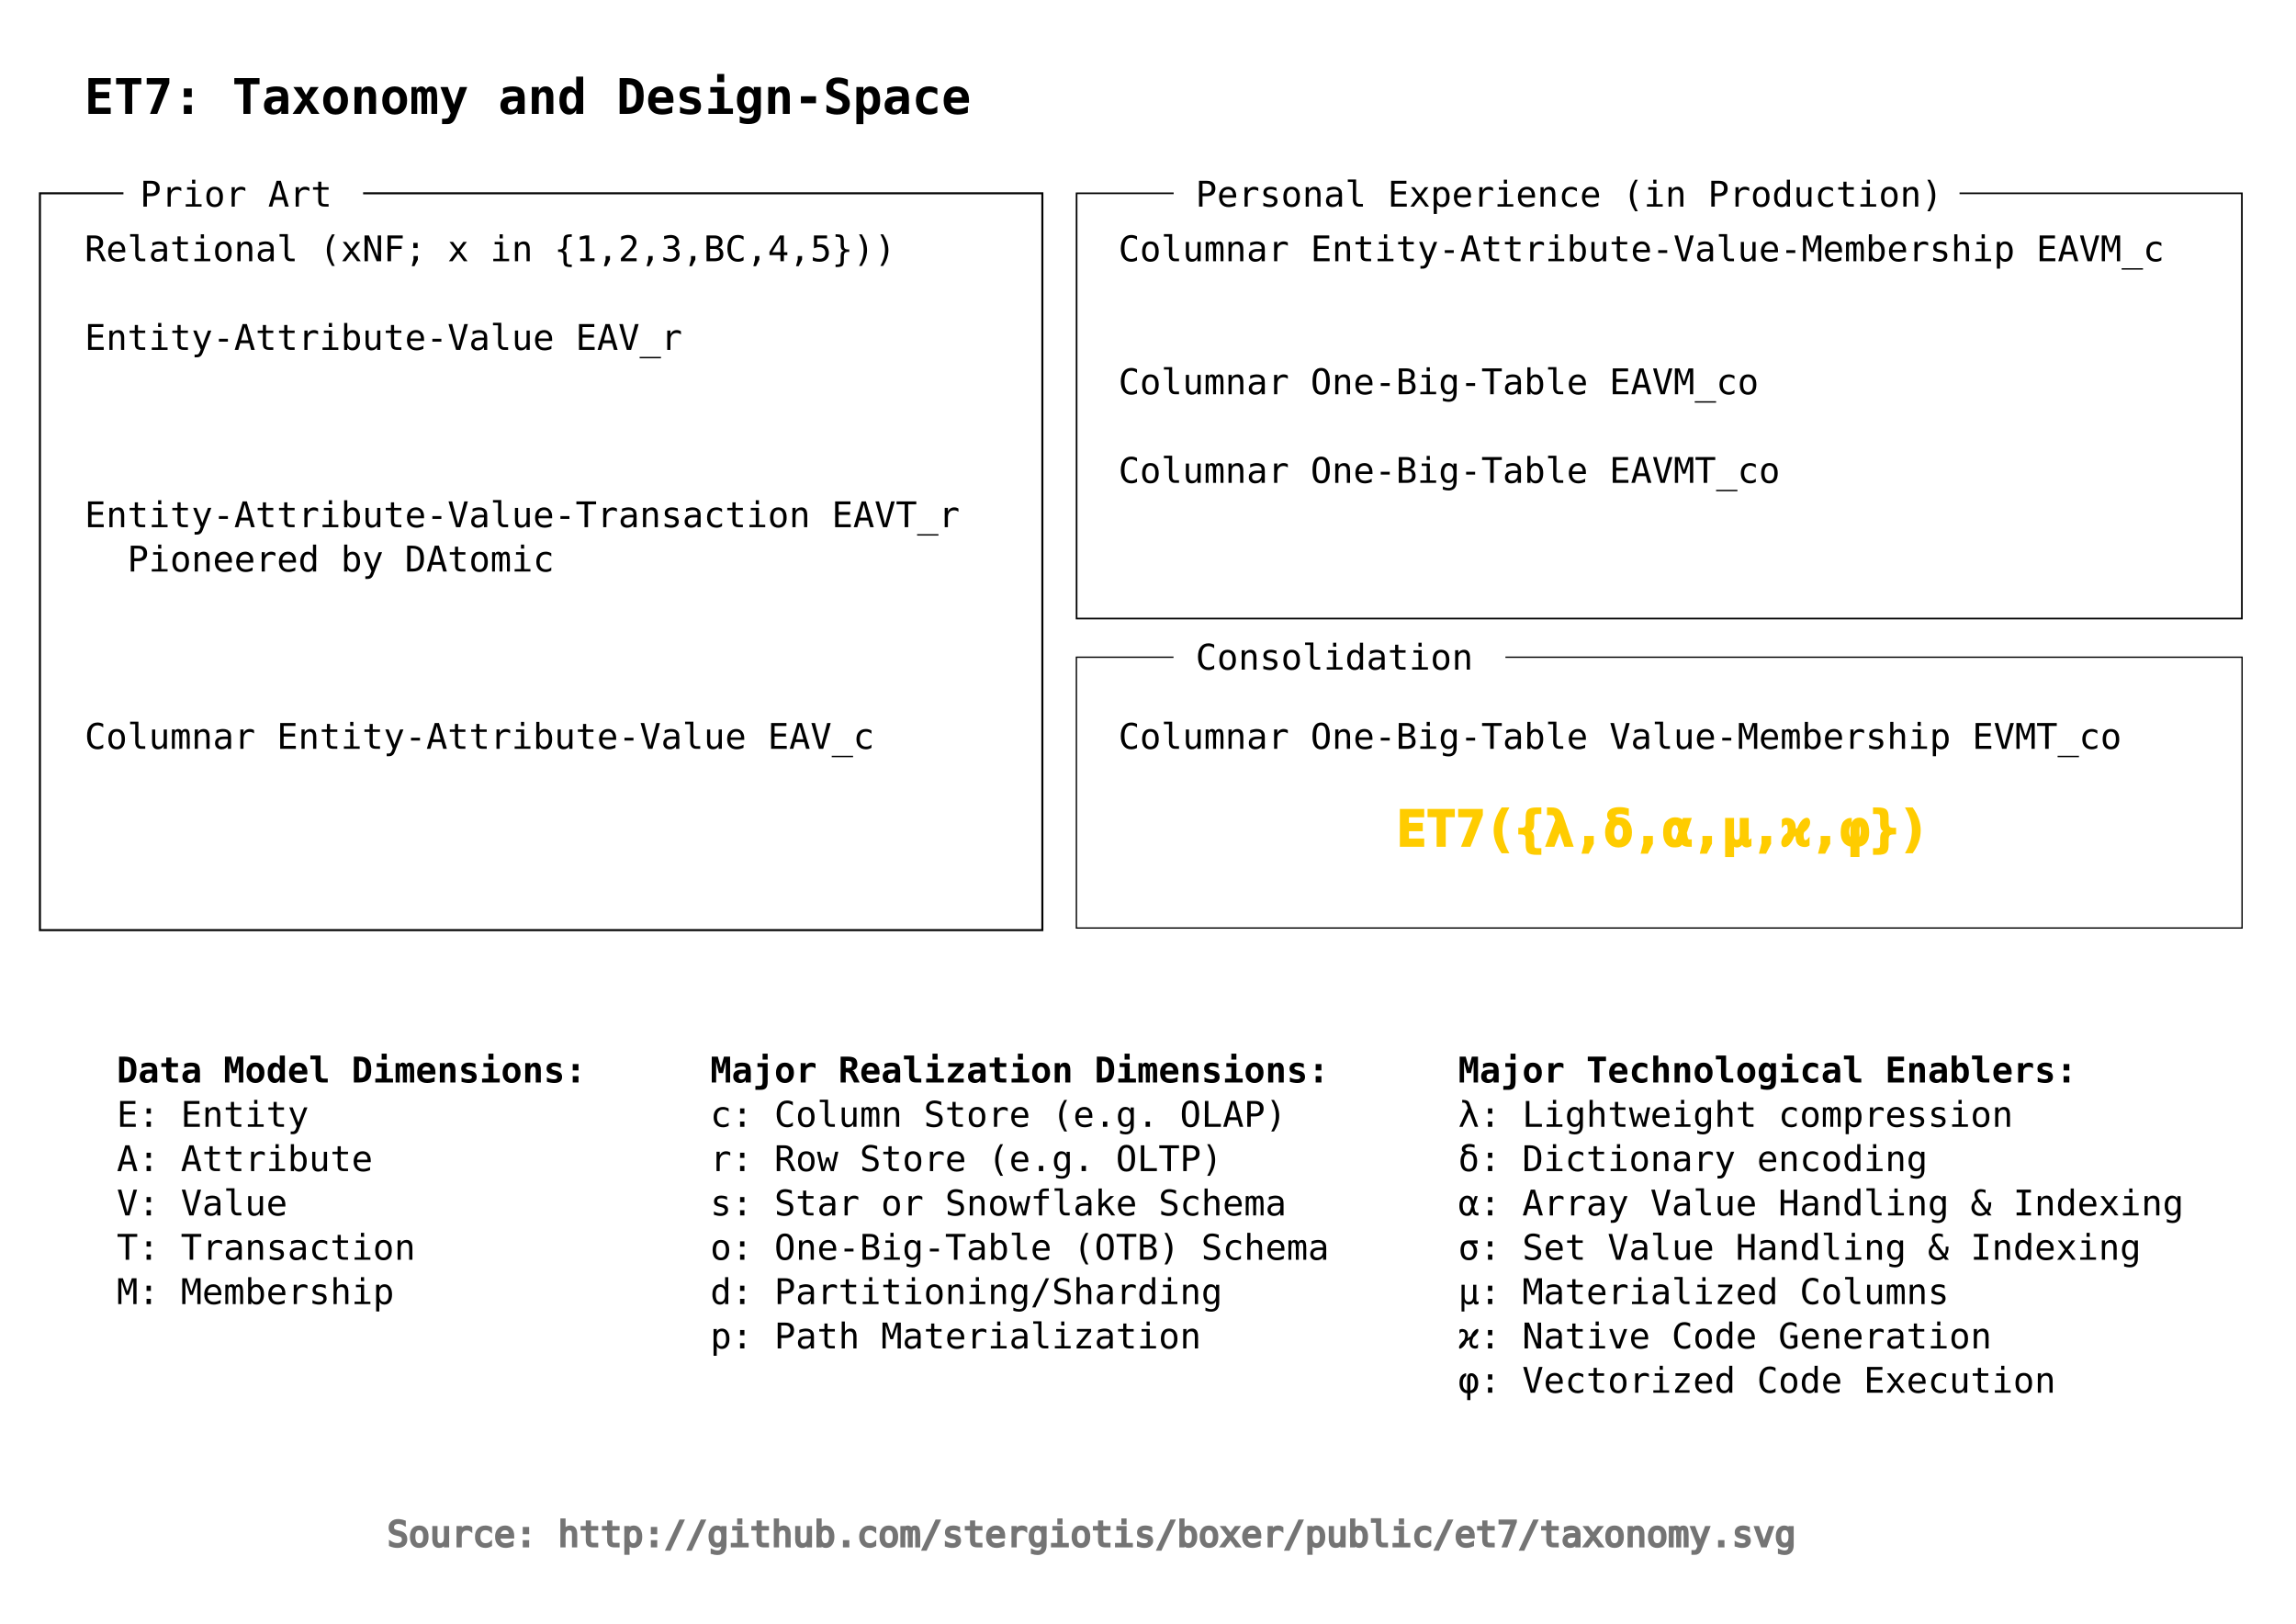
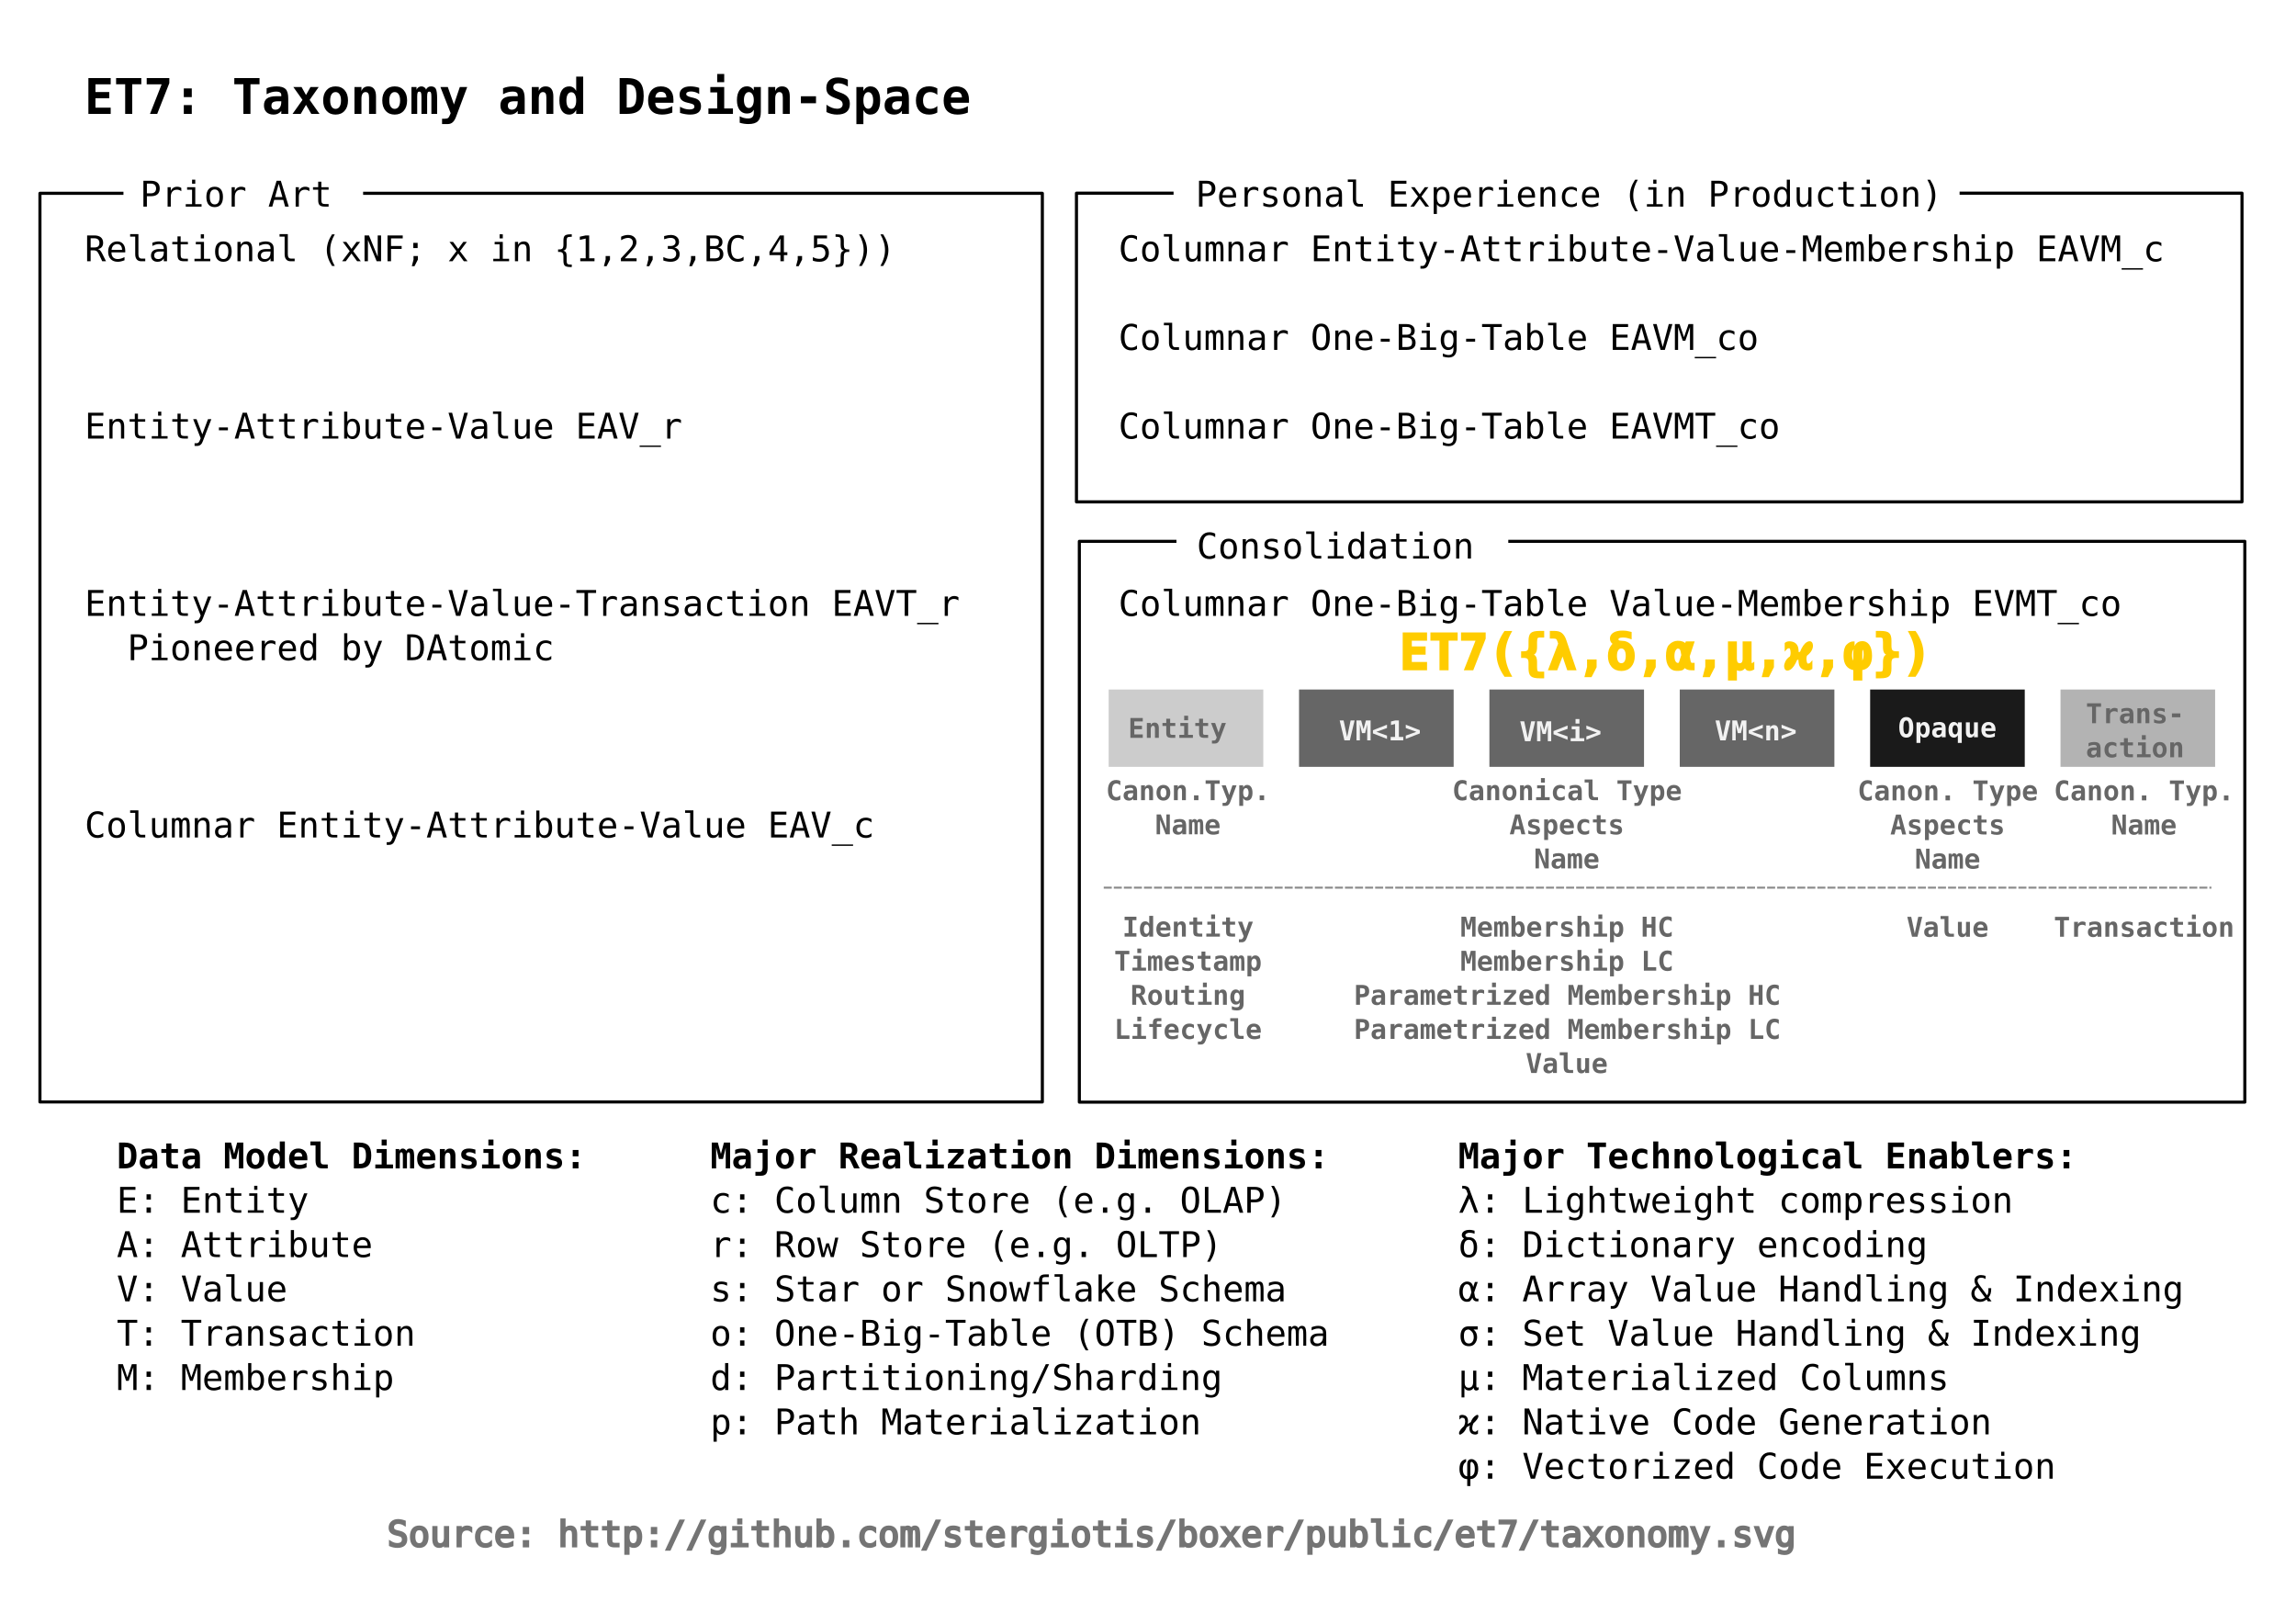
<svg xmlns="http://www.w3.org/2000/svg" width="297mm" height="210mm" viewBox="0 0 1122.52 793.701" version="1.1" id="svg1">
-   <defs id="defs1" />
+   <defs id="defs1">
+     <rect x="542.031" y="359.055" width="75.591" height="37.795" id="rect32" />
+     <rect x="542.031" y="359.055" width="75.591" height="37.795" id="rect21" />
+     <rect x="542.031" y="359.055" width="75.591" height="37.795" id="rect26" />
+     <rect x="542.031" y="359.055" width="75.591" height="37.795" id="rect27" />
+     <rect x="542.031" y="359.055" width="75.591" height="37.795" id="rect28" />
+     <rect x="542.031" y="359.055" width="75.591" height="37.795" id="rect29" />
+     <rect x="542.031" y="359.055" width="95.284" height="29.757" id="rect31" />
+     <rect x="542.031" y="359.055" width="75.591" height="37.795" id="rect33" />
+     <rect x="542.031" y="359.055" width="75.591" height="37.795" id="rect41" />
+     <rect x="542.031" y="359.055" width="75.591" height="37.795" id="rect46" />
+     <rect x="542.031" y="359.055" width="75.591" height="37.795" id="rect63" />
+     <rect x="542.031" y="359.055" width="75.591" height="37.795" id="rect67" />
+     <rect x="542.031" y="359.055" width="85.856" height="150.102" id="rect72" />
+     <rect x="542.031" y="359.055" width="272.333" height="174.288" id="rect73" />
+     <rect x="542.031" y="359.055" width="85.856" height="86.307" id="rect74" />
+     <rect x="542.031" y="359.055" width="272.333" height="121.313" id="rect75" />
+     <rect x="542.031" y="359.055" width="272.333" height="121.313" id="rect76" />
+   </defs>
  <g id="layer1">
    <text xml:space="preserve" style="font-size:24px;fill:#000000" x="41.246" y="55.668" id="text1">
      <tspan id="tspan1" x="41.246" y="55.668" style="font-style:normal;font-variant:normal;font-weight:bold;font-stretch:normal;font-size:24px;font-family:Monospace;-inkscape-font-specification:'Monospace Bold'">ET7: Taxonomy and Design-Space</tspan>
    </text>
    <text xml:space="preserve" style="font-size:17.333px;fill:#000000" x="41.392" y="127.71" id="text2">
      <tspan id="tspan2" x="41.392" y="127.71" style="font-style:normal;font-variant:normal;font-weight:normal;font-stretch:normal;font-size:17.333px;font-family:Monospace;-inkscape-font-specification:Monospace">Relational (xNF; x in {1,2,3,BC,4,5}))</tspan>
      <tspan x="41.392" y="149.377" style="font-style:normal;font-variant:normal;font-weight:normal;font-stretch:normal;font-size:17.333px;font-family:Monospace;-inkscape-font-specification:Monospace" id="tspan52" />
-       <tspan x="41.392" y="171.043" style="font-style:normal;font-variant:normal;font-weight:normal;font-stretch:normal;font-size:17.333px;font-family:Monospace;-inkscape-font-specification:Monospace" id="tspan53">Entity-Attribute-Value EAV_r</tspan>
-       <tspan x="41.392" y="192.71" style="font-style:normal;font-variant:normal;font-weight:normal;font-stretch:normal;font-size:17.333px;font-family:Monospace;-inkscape-font-specification:Monospace" id="tspan54" />
-       <tspan x="41.392" y="214.377" style="font-style:normal;font-variant:normal;font-weight:normal;font-stretch:normal;font-size:17.333px;font-family:Monospace;-inkscape-font-specification:Monospace" id="tspan55" />
-       <tspan x="41.392" y="236.043" style="font-style:normal;font-variant:normal;font-weight:normal;font-stretch:normal;font-size:17.333px;font-family:Monospace;-inkscape-font-specification:Monospace" id="tspan56" />
-       <tspan x="41.392" y="257.71" style="font-style:normal;font-variant:normal;font-weight:normal;font-stretch:normal;font-size:17.333px;font-family:Monospace;-inkscape-font-specification:Monospace" id="tspan57">Entity-Attribute-Value-Transaction EAVT_r</tspan>
-       <tspan x="41.392" y="279.377" style="font-style:normal;font-variant:normal;font-weight:normal;font-stretch:normal;font-size:17.333px;font-family:Monospace;-inkscape-font-specification:Monospace" id="tspan62">  Pioneered by DAtomic</tspan>
-       <tspan x="41.392" y="301.043" style="font-style:normal;font-variant:normal;font-weight:normal;font-stretch:normal;font-size:17.333px;font-family:Monospace;-inkscape-font-specification:Monospace" id="tspan58" />
-       <tspan x="41.392" y="322.71" style="font-style:normal;font-variant:normal;font-weight:normal;font-stretch:normal;font-size:17.333px;font-family:Monospace;-inkscape-font-specification:Monospace" id="tspan59" />
-       <tspan x="41.392" y="344.376" style="font-style:normal;font-variant:normal;font-weight:normal;font-stretch:normal;font-size:17.333px;font-family:Monospace;-inkscape-font-specification:Monospace" id="tspan60" />
-       <tspan x="41.392" y="366.043" style="font-style:normal;font-variant:normal;font-weight:normal;font-stretch:normal;font-size:17.333px;font-family:Monospace;-inkscape-font-specification:Monospace" id="tspan61">Columnar Entity-Attribute-Value EAV_c</tspan>
+       <tspan x="41.392" y="171.043" style="font-style:normal;font-variant:normal;font-weight:normal;font-stretch:normal;font-size:17.333px;font-family:Monospace;-inkscape-font-specification:Monospace" id="tspan4" />
+       <tspan x="41.392" y="192.71" style="font-style:normal;font-variant:normal;font-weight:normal;font-stretch:normal;font-size:17.333px;font-family:Monospace;-inkscape-font-specification:Monospace" id="tspan5" />
+       <tspan x="41.392" y="214.377" style="font-style:normal;font-variant:normal;font-weight:normal;font-stretch:normal;font-size:17.333px;font-family:Monospace;-inkscape-font-specification:Monospace" id="tspan53">Entity-Attribute-Value EAV_r</tspan>
+       <tspan x="41.392" y="236.043" style="font-style:normal;font-variant:normal;font-weight:normal;font-stretch:normal;font-size:17.333px;font-family:Monospace;-inkscape-font-specification:Monospace" id="tspan54" />
+       <tspan x="41.392" y="257.71" style="font-style:normal;font-variant:normal;font-weight:normal;font-stretch:normal;font-size:17.333px;font-family:Monospace;-inkscape-font-specification:Monospace" id="tspan55" />
+       <tspan x="41.392" y="279.377" style="font-style:normal;font-variant:normal;font-weight:normal;font-stretch:normal;font-size:17.333px;font-family:Monospace;-inkscape-font-specification:Monospace" id="tspan56" />
+       <tspan x="41.392" y="301.043" style="font-style:normal;font-variant:normal;font-weight:normal;font-stretch:normal;font-size:17.333px;font-family:Monospace;-inkscape-font-specification:Monospace" id="tspan57">Entity-Attribute-Value-Transaction EAVT_r</tspan>
+       <tspan x="41.392" y="322.71" style="font-style:normal;font-variant:normal;font-weight:normal;font-stretch:normal;font-size:17.333px;font-family:Monospace;-inkscape-font-specification:Monospace" id="tspan62">  Pioneered by DAtomic</tspan>
+       <tspan x="41.392" y="344.376" style="font-style:normal;font-variant:normal;font-weight:normal;font-stretch:normal;font-size:17.333px;font-family:Monospace;-inkscape-font-specification:Monospace" id="tspan58" />
+       <tspan x="41.392" y="366.043" style="font-style:normal;font-variant:normal;font-weight:normal;font-stretch:normal;font-size:17.333px;font-family:Monospace;-inkscape-font-specification:Monospace" id="tspan59" />
+       <tspan x="41.392" y="387.71" style="font-style:normal;font-variant:normal;font-weight:normal;font-stretch:normal;font-size:17.333px;font-family:Monospace;-inkscape-font-specification:Monospace" id="tspan60" />
+       <tspan x="41.392" y="409.376" style="font-style:normal;font-variant:normal;font-weight:normal;font-stretch:normal;font-size:17.333px;font-family:Monospace;-inkscape-font-specification:Monospace" id="tspan61">Columnar Entity-Attribute-Value EAV_c</tspan>
+       <tspan x="41.392" y="431.043" style="font-style:normal;font-variant:normal;font-weight:normal;font-stretch:normal;font-size:17.333px;font-family:Monospace;-inkscape-font-specification:Monospace" id="tspan7" />
+       <tspan x="41.392" y="452.709" style="font-style:normal;font-variant:normal;font-weight:normal;font-stretch:normal;font-size:17.333px;font-family:Monospace;-inkscape-font-specification:Monospace" id="tspan13" />
+       <tspan x="41.392" y="474.376" style="font-style:normal;font-variant:normal;font-weight:normal;font-stretch:normal;font-size:17.333px;font-family:Monospace;-inkscape-font-specification:Monospace" id="tspan14" />
    </text>
    <text xml:space="preserve" style="font-size:17.333px;fill:#000000" x="546.799" y="127.71" id="text6">
      <tspan id="tspan6" x="546.799" y="127.71" style="font-style:normal;font-variant:normal;font-weight:normal;font-stretch:normal;font-size:17.333px;font-family:Monospace;-inkscape-font-specification:Monospace">Columnar Entity-Attribute-Value-Membership EAVM_c</tspan>
-       <tspan x="546.799" y="149.377" style="font-style:normal;font-variant:normal;font-weight:normal;font-stretch:normal;font-size:17.333px;font-family:Monospace;-inkscape-font-specification:Monospace" id="tspan63" />
-       <tspan x="546.799" y="171.043" style="font-style:normal;font-variant:normal;font-weight:normal;font-stretch:normal;font-size:17.333px;font-family:Monospace;-inkscape-font-specification:Monospace" id="tspan64" />
-       <tspan x="546.799" y="192.71" style="font-style:normal;font-variant:normal;font-weight:normal;font-stretch:normal;font-size:17.333px;font-family:Monospace;-inkscape-font-specification:Monospace" id="tspan65">Columnar One-Big-Table EAVM_co</tspan>
-       <tspan x="546.799" y="214.377" style="font-style:normal;font-variant:normal;font-weight:normal;font-stretch:normal;font-size:17.333px;font-family:Monospace;-inkscape-font-specification:Monospace" id="tspan66" />
-       <tspan x="546.799" y="236.043" style="font-style:normal;font-variant:normal;font-weight:normal;font-stretch:normal;font-size:17.333px;font-family:Monospace;-inkscape-font-specification:Monospace" id="tspan68">Columnar One-Big-Table EAVMT_co</tspan>
-       <tspan x="546.799" y="257.71" style="font-style:normal;font-variant:normal;font-weight:normal;font-stretch:normal;font-size:17.333px;font-family:Monospace;-inkscape-font-specification:Monospace" id="tspan69" />
-       <tspan x="546.799" y="279.377" style="font-style:normal;font-variant:normal;font-weight:normal;font-stretch:normal;font-size:17.333px;font-family:Monospace;-inkscape-font-specification:Monospace" id="tspan70" />
-       <tspan x="546.799" y="301.043" style="font-style:normal;font-variant:normal;font-weight:normal;font-stretch:normal;font-size:17.333px;font-family:Monospace;-inkscape-font-specification:Monospace" id="tspan71" />
-       <tspan x="546.799" y="322.71" style="font-style:normal;font-variant:normal;font-weight:normal;font-stretch:normal;font-size:17.333px;font-family:Monospace;-inkscape-font-specification:Monospace" id="tspan72" />
-       <tspan x="546.799" y="344.376" style="font-style:normal;font-variant:normal;font-weight:normal;font-stretch:normal;font-size:17.333px;font-family:Monospace;-inkscape-font-specification:Monospace" id="tspan73" />
-       <tspan x="546.799" y="366.043" style="font-style:normal;font-variant:normal;font-weight:normal;font-stretch:normal;font-size:17.333px;font-family:Monospace;-inkscape-font-specification:Monospace" id="tspan67">Columnar One-Big-Table Value-Membership EVMT_co</tspan>
+       <tspan x="546.799" y="149.377" style="font-style:normal;font-variant:normal;font-weight:normal;font-stretch:normal;font-size:17.333px;font-family:Monospace;-inkscape-font-specification:Monospace" id="tspan64" />
+       <tspan x="546.799" y="171.043" style="font-style:normal;font-variant:normal;font-weight:normal;font-stretch:normal;font-size:17.333px;font-family:Monospace;-inkscape-font-specification:Monospace" id="tspan65">Columnar One-Big-Table EAVM_co</tspan>
+       <tspan x="546.799" y="192.71" style="font-style:normal;font-variant:normal;font-weight:normal;font-stretch:normal;font-size:17.333px;font-family:Monospace;-inkscape-font-specification:Monospace" id="tspan66" />
+       <tspan x="546.799" y="214.377" style="font-style:normal;font-variant:normal;font-weight:normal;font-stretch:normal;font-size:17.333px;font-family:Monospace;-inkscape-font-specification:Monospace" id="tspan68">Columnar One-Big-Table EAVMT_co</tspan>
+       <tspan x="546.799" y="236.043" style="font-style:normal;font-variant:normal;font-weight:normal;font-stretch:normal;font-size:17.333px;font-family:Monospace;-inkscape-font-specification:Monospace" id="tspan69" />
+       <tspan x="546.799" y="257.71" style="font-style:normal;font-variant:normal;font-weight:normal;font-stretch:normal;font-size:17.333px;font-family:Monospace;-inkscape-font-specification:Monospace" id="tspan70" />
+       <tspan x="546.799" y="279.377" style="font-style:normal;font-variant:normal;font-weight:normal;font-stretch:normal;font-size:17.333px;font-family:Monospace;-inkscape-font-specification:Monospace" id="tspan71" />
+       <tspan x="546.799" y="301.043" style="font-style:normal;font-variant:normal;font-weight:normal;font-stretch:normal;font-size:17.333px;font-family:Monospace;-inkscape-font-specification:Monospace" id="tspan3">Columnar One-Big-Table Value-Membership EVMT_co</tspan>
    </text>
-     <g id="g51" transform="translate(17.90073,6.271822)">
+     <g id="g51" transform="translate(17.90073,48.27182)">
      <text xml:space="preserve" style="font-style:normal;font-variant:normal;font-weight:bold;font-stretch:normal;font-size:17.333px;font-family:Monospace;-inkscape-font-specification:'Monospace Bold';fill:#000000" x="39.165" y="522.862" id="text8">
        <tspan id="tspan8" x="39.165" y="522.862">Data Model Dimensions:</tspan>
        <tspan x="39.165" y="544.529" id="tspan40" style="font-style:normal;font-variant:normal;font-weight:normal;font-stretch:normal;font-size:17.333px;font-family:Monospace;-inkscape-font-specification:Monospace">E: Entity</tspan>
        <tspan x="39.165" y="566.195" id="tspan9" style="font-style:normal;font-variant:normal;font-weight:normal;font-stretch:normal;font-size:17.333px;font-family:Monospace;-inkscape-font-specification:Monospace">A: Attribute</tspan>
        <tspan x="39.165" y="587.862" id="tspan10" style="font-style:normal;font-variant:normal;font-weight:normal;font-stretch:normal;font-size:17.333px;font-family:Monospace;-inkscape-font-specification:Monospace">V: Value</tspan>
        <tspan x="39.165" y="609.529" id="tspan11" style="font-style:normal;font-variant:normal;font-weight:normal;font-stretch:normal;font-size:17.333px;font-family:Monospace;-inkscape-font-specification:Monospace">T: Transaction</tspan>
        <tspan x="39.165" y="631.195" id="tspan12" style="font-style:normal;font-variant:normal;font-weight:normal;font-stretch:normal;font-size:17.333px;font-family:Monospace;-inkscape-font-specification:Monospace">M: Membership</tspan>
      </text>
      <text xml:space="preserve" style="font-style:normal;font-variant:normal;font-weight:bold;font-stretch:normal;font-size:17.333px;font-family:Monospace;-inkscape-font-specification:'Monospace Bold';fill:#000000" x="329.345" y="522.862" id="text17">
        <tspan x="329.345" y="522.862" id="tspan17">Major Realization Dimensions:</tspan>
        <tspan x="329.345" y="544.529" id="tspan39" style="font-style:normal;font-variant:normal;font-weight:normal;font-stretch:normal;font-size:17.333px;font-family:Monospace;-inkscape-font-specification:Monospace">c: Column Store (e.g. OLAP)</tspan>
        <tspan x="329.345" y="566.195" id="tspan21" style="font-style:normal;font-variant:normal;font-weight:normal;font-stretch:normal;font-size:17.333px;font-family:Monospace;-inkscape-font-specification:Monospace">r: Row Store (e.g. OLTP)</tspan>
        <tspan x="329.345" y="587.862" id="tspan22" style="font-style:normal;font-variant:normal;font-weight:normal;font-stretch:normal;font-size:17.333px;font-family:Monospace;-inkscape-font-specification:Monospace">s: Star or Snowflake Schema</tspan>
        <tspan x="329.345" y="609.529" id="tspan24" style="font-style:normal;font-variant:normal;font-weight:normal;font-stretch:normal;font-size:17.333px;font-family:Monospace;-inkscape-font-specification:Monospace">o: One-Big-Table (OTB) Schema</tspan>
        <tspan x="329.345" y="631.195" id="tspan42" style="font-style:normal;font-variant:normal;font-weight:normal;font-stretch:normal;font-size:17.333px;font-family:Monospace;-inkscape-font-specification:Monospace">d: Partitioning/Sharding</tspan>
        <tspan x="329.345" y="652.862" id="tspan23" style="font-style:normal;font-variant:normal;font-weight:normal;font-stretch:normal;font-size:17.333px;font-family:Monospace;-inkscape-font-specification:Monospace">p: Path Materialization</tspan>
      </text>
      <text xml:space="preserve" style="font-style:normal;font-variant:normal;font-weight:bold;font-stretch:normal;font-size:17.333px;font-family:Monospace;-inkscape-font-specification:'Monospace Bold';fill:#000000" x="694.994" y="522.862" id="text30">
        <tspan x="694.994" y="522.862" id="tspan30">Major Technological Enablers:</tspan>
        <tspan x="694.994" y="544.529" id="tspan34" style="font-style:normal;font-variant:normal;font-weight:normal;font-stretch:normal;font-size:17.333px;font-family:Monospace;-inkscape-font-specification:Monospace">λ: Lightweight compression</tspan>
        <tspan x="694.994" y="566.195" id="tspan35" style="font-style:normal;font-variant:normal;font-weight:normal;font-stretch:normal;font-size:17.333px;font-family:Monospace;-inkscape-font-specification:Monospace">δ: Dictionary encoding</tspan>
        <tspan x="694.994" y="587.862" id="tspan37" style="font-style:normal;font-variant:normal;font-weight:normal;font-stretch:normal;font-size:17.333px;font-family:Monospace;-inkscape-font-specification:Monospace">α: Array Value Handling &amp; Indexing</tspan>
        <tspan x="694.994" y="609.529" id="tspan38" style="font-style:normal;font-variant:normal;font-weight:normal;font-stretch:normal;font-size:17.333px;font-family:Monospace;-inkscape-font-specification:Monospace">σ: Set Value Handling &amp; Indexing</tspan>
        <tspan x="694.994" y="631.195" id="tspan43" style="font-style:normal;font-variant:normal;font-weight:normal;font-stretch:normal;font-size:17.333px;font-family:Monospace;-inkscape-font-specification:Monospace">μ: Materialized Columns</tspan>
        <tspan x="694.994" y="652.862" id="tspan44" style="font-style:normal;font-variant:normal;font-weight:normal;font-stretch:normal;font-size:17.333px;font-family:Monospace;-inkscape-font-specification:Monospace">ϰ: Native Code Generation</tspan>
        <tspan x="694.994" y="674.528" id="tspan45" style="font-style:normal;font-variant:normal;font-weight:normal;font-stretch:normal;font-size:17.333px;font-family:Monospace;-inkscape-font-specification:Monospace">φ: Vectorized Code Execution</tspan>
        <tspan x="694.994" y="696.195" id="tspan36" />
      </text>
    </g>
-     <path id="rect45" style="fill:none;stroke:#000000;stroke-width:0.994" d="M 177.524,94.485 H 509.612 V 454.661 H 19.521 V 94.485 h 40.829" />
-     <text xml:space="preserve" style="font-style:normal;font-variant:normal;font-weight:normal;font-stretch:normal;font-size:24px;font-family:Monospace;-inkscape-font-specification:Monospace;fill:#ffcc00;stroke:#ffcc00;stroke-opacity:1" x="682.925" y="413.438" id="text47">
-       <tspan id="tspan47" x="682.925" y="413.438" style="font-style:normal;font-variant:normal;font-weight:bold;font-stretch:normal;font-size:24px;font-family:Monospace;-inkscape-font-specification:'Monospace Bold';fill:#ffcc00;stroke:#ffcc00">ET7({λ,δ,α,μ,ϰ,φ})</tspan>
+     <path id="rect45" style="fill:none;stroke:#000000;stroke-width:1.512;stroke-dasharray:none;stroke-linejoin:round" d="M 177.526,94.491 H 509.607 V 538.659 H 19.527 V 94.491 h 40.828" />
+     <text xml:space="preserve" style="font-style:normal;font-variant:normal;font-weight:normal;font-stretch:normal;font-size:24px;font-family:Monospace;-inkscape-font-specification:Monospace;fill:#ffcc00;stroke:#ffcc00;stroke-opacity:1" x="684.318" y="327.146" id="text47">
+       <tspan id="tspan47" x="684.318" y="327.146" style="font-style:normal;font-variant:normal;font-weight:bold;font-stretch:normal;font-size:24px;font-family:Monospace;-inkscape-font-specification:'Monospace Bold';fill:#ffcc00;stroke:#ffcc00">ET7({λ,δ,α,μ,ϰ,φ})</tspan>
    </text>
    <text xml:space="preserve" style="font-size:17.333px;fill:#000000;fill-opacity:1" x="68.438" y="100.988" id="text48">
      <tspan id="tspan48" x="68.438" y="100.988" style="font-style:normal;font-variant:normal;font-weight:normal;font-stretch:normal;font-family:Monospace;-inkscape-font-specification:Monospace;fill:#000000;fill-opacity:1;font-size:17.333px">Prior Art</tspan>
    </text>
-     <path id="path48" style="fill:none;stroke:#000000;stroke-width:0.815" d="M 958.02,94.488 H 1096.063 V 302.362 H 526.347 V 94.488 h 47.462" />
+     <path id="path48" style="fill:none;stroke:#000000;stroke-width:1.512;stroke-dasharray:none;stroke-linejoin:round" d="M 958.051,94.428 H 1096.123 V 245.322 H 526.287 V 94.428 h 47.472" />
    <text xml:space="preserve" style="font-size:17.333px;fill:#000000;fill-opacity:1" x="584.536" y="100.988" id="text49">
      <tspan id="tspan49" x="584.536" y="100.988" style="font-style:normal;font-variant:normal;font-weight:normal;font-stretch:normal;font-size:17.333px;font-family:Monospace;-inkscape-font-specification:Monospace;fill:#000000;fill-opacity:1">Personal Experience (in Production)</tspan>
    </text>
-     <path id="path49" style="fill:none;stroke:#000000;stroke-width:0.65" d="M 736.001,321.26 H 1096.151 V 453.631 H 526.259 V 321.26 h 47.477" />
-     <text xml:space="preserve" style="font-size:17.333px;fill:#000000;fill-opacity:1" x="584.536" y="327.32" id="text50">
-       <tspan id="tspan50" x="584.536" y="327.32" style="font-style:normal;font-variant:normal;font-weight:normal;font-stretch:normal;font-size:17.333px;font-family:Monospace;-inkscape-font-specification:Monospace;fill:#000000;fill-opacity:1">Consolidation</tspan>
+     <path id="path49" style="fill:none;stroke:#000000;stroke-width:1.512;stroke-dasharray:none;stroke-linejoin:round" d="M 737.405,264.609 H 1097.502 V 538.743 H 527.695 V 264.609 h 47.47" />
+     <text xml:space="preserve" style="font-size:17.333px;fill:#000000;fill-opacity:1" x="585.039" y="273.027" id="text50">
+       <tspan id="tspan50" x="585.039" y="273.027" style="font-style:normal;font-variant:normal;font-weight:normal;font-stretch:normal;font-size:17.333px;font-family:Monospace;-inkscape-font-specification:Monospace;fill:#000000;fill-opacity:1">Consolidation</tspan>
    </text>
    <text xml:space="preserve" style="font-style:normal;font-variant:normal;font-weight:normal;font-stretch:normal;font-size:17.333px;font-family:Monospace;-inkscape-font-specification:Monospace;fill:#747474;fill-opacity:1;stroke:#747474;stroke-opacity:1" x="559.786" y="755.906" id="text51">
      <tspan id="tspan51" x="559.786" y="755.906" style="text-align:center;text-anchor:middle">Source: http://github.com/stergiotis/boxer/public/et7/taxonomy.svg</tspan>
    </text>
+     <rect style="fill:#cccccc;stroke:none" id="rect15" width="75.591" height="37.795" x="542.031" y="337.055" />
+     <rect style="fill:#666666;stroke:none" id="rect16" width="75.591" height="37.795" x="635.103" y="337.055" />
+     <rect style="fill:#666666;stroke:none" id="rect17" width="75.591" height="37.795" x="728.174" y="337.055" />
+     <rect style="fill:#666666;stroke:none" id="rect18" width="75.591" height="37.795" x="821.245" y="337.055" />
+     <rect style="fill:#1a1a1a;stroke:none" id="rect19" width="75.591" height="37.795" x="914.317" y="337.055" />
+     <rect style="fill:#b3b3b3;stroke:none" id="rect20" width="75.591" height="37.795" x="1007.388" y="337.055" />
+     <text xml:space="preserve" id="text31" style="font-style:normal;font-variant:normal;font-weight:bold;font-stretch:normal;font-size:13.333px;font-family:Monospace;-inkscape-font-specification:'Monospace Bold';text-align:center;white-space:pre;shape-inside:url(#rect32);display:inline;fill:#666666;stroke:none" transform="translate(-4.265328,-10.49882)">
+       <tspan x="555.826" y="371.186" id="tspan15">Entity</tspan>
+     </text>
+     <text xml:space="preserve" id="text33" style="font-style:normal;font-variant:normal;font-weight:bold;font-stretch:normal;font-size:13.333px;font-family:Monospace;-inkscape-font-specification:'Monospace Bold';text-align:center;white-space:pre;shape-inside:url(#rect33);display:inline;fill:#666666;stroke:none" transform="translate(463.9482,-17.6788)">
+       <tspan x="555.826" y="371.186" id="tspan16">Trans-</tspan>
+       <tspan x="555.826" y="387.853" id="tspan18">action</tspan>
+     </text>
+     <text xml:space="preserve" id="text41" style="font-style:normal;font-variant:normal;font-weight:bold;font-stretch:normal;font-size:13.333px;font-family:Monospace;-inkscape-font-specification:'Monospace Bold';text-align:center;white-space:pre;shape-inside:url(#rect41);display:inline;fill:#f2f2f2;stroke:none" transform="translate(372.153,-10.79881)">
+       <tspan x="555.826" y="371.186" id="tspan19">Opaque</tspan>
+     </text>
+     <text xml:space="preserve" id="text46" style="font-style:normal;font-variant:normal;font-weight:bold;font-stretch:normal;font-size:13.333px;font-family:Monospace;-inkscape-font-specification:'Monospace Bold';text-align:center;white-space:pre;shape-inside:url(#rect46);display:inline;fill:#f2f2f2;stroke:none" transform="translate(94.77394,-9.278819)">
+       <tspan x="559.826" y="371.186" id="tspan20">VM&lt;1&gt;</tspan>
+     </text>
+     <text xml:space="preserve" id="text63" style="font-style:normal;font-variant:normal;font-weight:bold;font-stretch:normal;font-size:13.333px;font-family:Monospace;-inkscape-font-specification:'Monospace Bold';text-align:center;white-space:pre;shape-inside:url(#rect63);display:inline;fill:#f2f2f2;stroke:none" transform="translate(278.5124,-9.278819)">
+       <tspan x="559.826" y="371.186" id="tspan25">VM&lt;n&gt;</tspan>
+     </text>
+     <text xml:space="preserve" id="text67" style="font-style:normal;font-variant:normal;font-weight:bold;font-stretch:normal;font-size:13.333px;font-family:Monospace;-inkscape-font-specification:'Monospace Bold';text-align:center;white-space:pre;shape-inside:url(#rect67);display:inline;fill:#f2f2f2;stroke:none" transform="translate(183.0651,-8.865487)">
+       <tspan x="559.826" y="371.186" id="tspan26">VM&lt;i&gt;</tspan>
+     </text>
+     <text xml:space="preserve" id="text72" style="font-style:normal;font-variant:normal;font-weight:bold;font-stretch:normal;font-size:13.333px;font-family:Monospace;-inkscape-font-specification:'Monospace Bold';text-align:center;white-space:pre;shape-inside:url(#rect72);display:inline;fill:#666666;stroke:none" transform="translate(-4.265328,19.97657)">
+       <tspan x="544.959" y="371.186" id="tspan27">Canon.Typ.
+ </tspan>
+       <tspan x="568.959" y="387.853" id="tspan28">Name
+ </tspan>
+       <tspan x="584.959" y="404.52" id="tspan29">
+ </tspan>
+       <tspan x="584.959" y="421.186" id="tspan31">
+ </tspan>
+       <tspan x="552.959" y="437.853" id="tspan32">Identity
+ </tspan>
+       <tspan x="548.959" y="454.519" id="tspan33">Timestamp
+ </tspan>
+       <tspan x="556.959" y="471.186" id="tspan41">Routing
+ </tspan>
+       <tspan x="548.959" y="487.853" id="tspan46">Lifecycle</tspan>
+     </text>
+     <text xml:space="preserve" id="text73" style="font-style:normal;font-variant:normal;font-weight:bold;font-stretch:normal;font-size:13.333px;font-family:Monospace;-inkscape-font-specification:'Monospace Bold';text-align:center;white-space:pre;shape-inside:url(#rect73);display:inline;fill:#666666;stroke:none" transform="translate(87.73467,19.97657)">
+       <tspan x="622.197" y="371.186" id="tspan63">Canonical Type
+ </tspan>
+       <tspan x="650.197" y="387.853" id="tspan67">Aspects
+ </tspan>
+       <tspan x="662.197" y="404.52" id="tspan72">Name
+ </tspan>
+       <tspan x="678.197" y="421.186" id="tspan76">
+ </tspan>
+       <tspan x="626.197" y="437.853" id="tspan77">Membership HC
+ </tspan>
+       <tspan x="626.197" y="454.519" id="tspan78">Membership LC
+ </tspan>
+       <tspan x="574.197" y="471.186" id="tspan79">Parametrized Membership HC
+ </tspan>
+       <tspan x="574.197" y="487.853" id="tspan80">Parametrized Membership LC
+ </tspan>
+       <tspan x="658.197" y="504.519" id="tspan81">Value</tspan>
+     </text>
+     <text xml:space="preserve" id="text74" style="font-style:normal;font-variant:normal;font-weight:bold;font-stretch:normal;font-size:13.333px;font-family:Monospace;-inkscape-font-specification:'Monospace Bold';text-align:center;white-space:pre;shape-inside:url(#rect75);display:inline;fill:#666666;stroke:none" transform="translate(273.9153,20.04966)">
+       <tspan x="634.197" y="371.186" id="tspan82">Canon. Type
+ </tspan>
+       <tspan x="650.197" y="387.853" id="tspan83">Aspects
+ </tspan>
+       <tspan x="662.197" y="404.52" id="tspan84">Name
+ </tspan>
+       <tspan x="678.197" y="421.186" id="tspan85">
+ </tspan>
+       <tspan x="658.197" y="437.853" id="tspan86">Value</tspan>
+     </text>
+     <text xml:space="preserve" id="text75" style="font-style:normal;font-variant:normal;font-weight:bold;font-stretch:normal;font-size:13.333px;font-family:Monospace;-inkscape-font-specification:'Monospace Bold';text-align:center;white-space:pre;shape-inside:url(#rect76);display:inline;fill:#666666;stroke:none" transform="translate(369.9153,20.04966)">
+       <tspan x="634.197" y="371.186" id="tspan87">Canon. Typ.
+ </tspan>
+       <tspan x="662.197" y="387.853" id="tspan88">Name
+ </tspan>
+       <tspan x="678.197" y="404.52" id="tspan89">
+ </tspan>
+       <tspan x="678.197" y="421.186" id="tspan90">
+ </tspan>
+       <tspan x="634.197" y="437.853" id="tspan91">Transaction</tspan>
+     </text>
+     <path style="fill:#666666;stroke:none" d="M 536.553,419.809 H 1097.51" id="path76" />
+     <path style="fill:#666666;stroke:#8b8b8b;stroke-width:0.983;stroke-dasharray:3.931, 0.983;stroke-dashoffset:0;stroke-opacity:1" d="M 539.622,433.907 H 1081.165" id="path77" />
  </g>
</svg>
